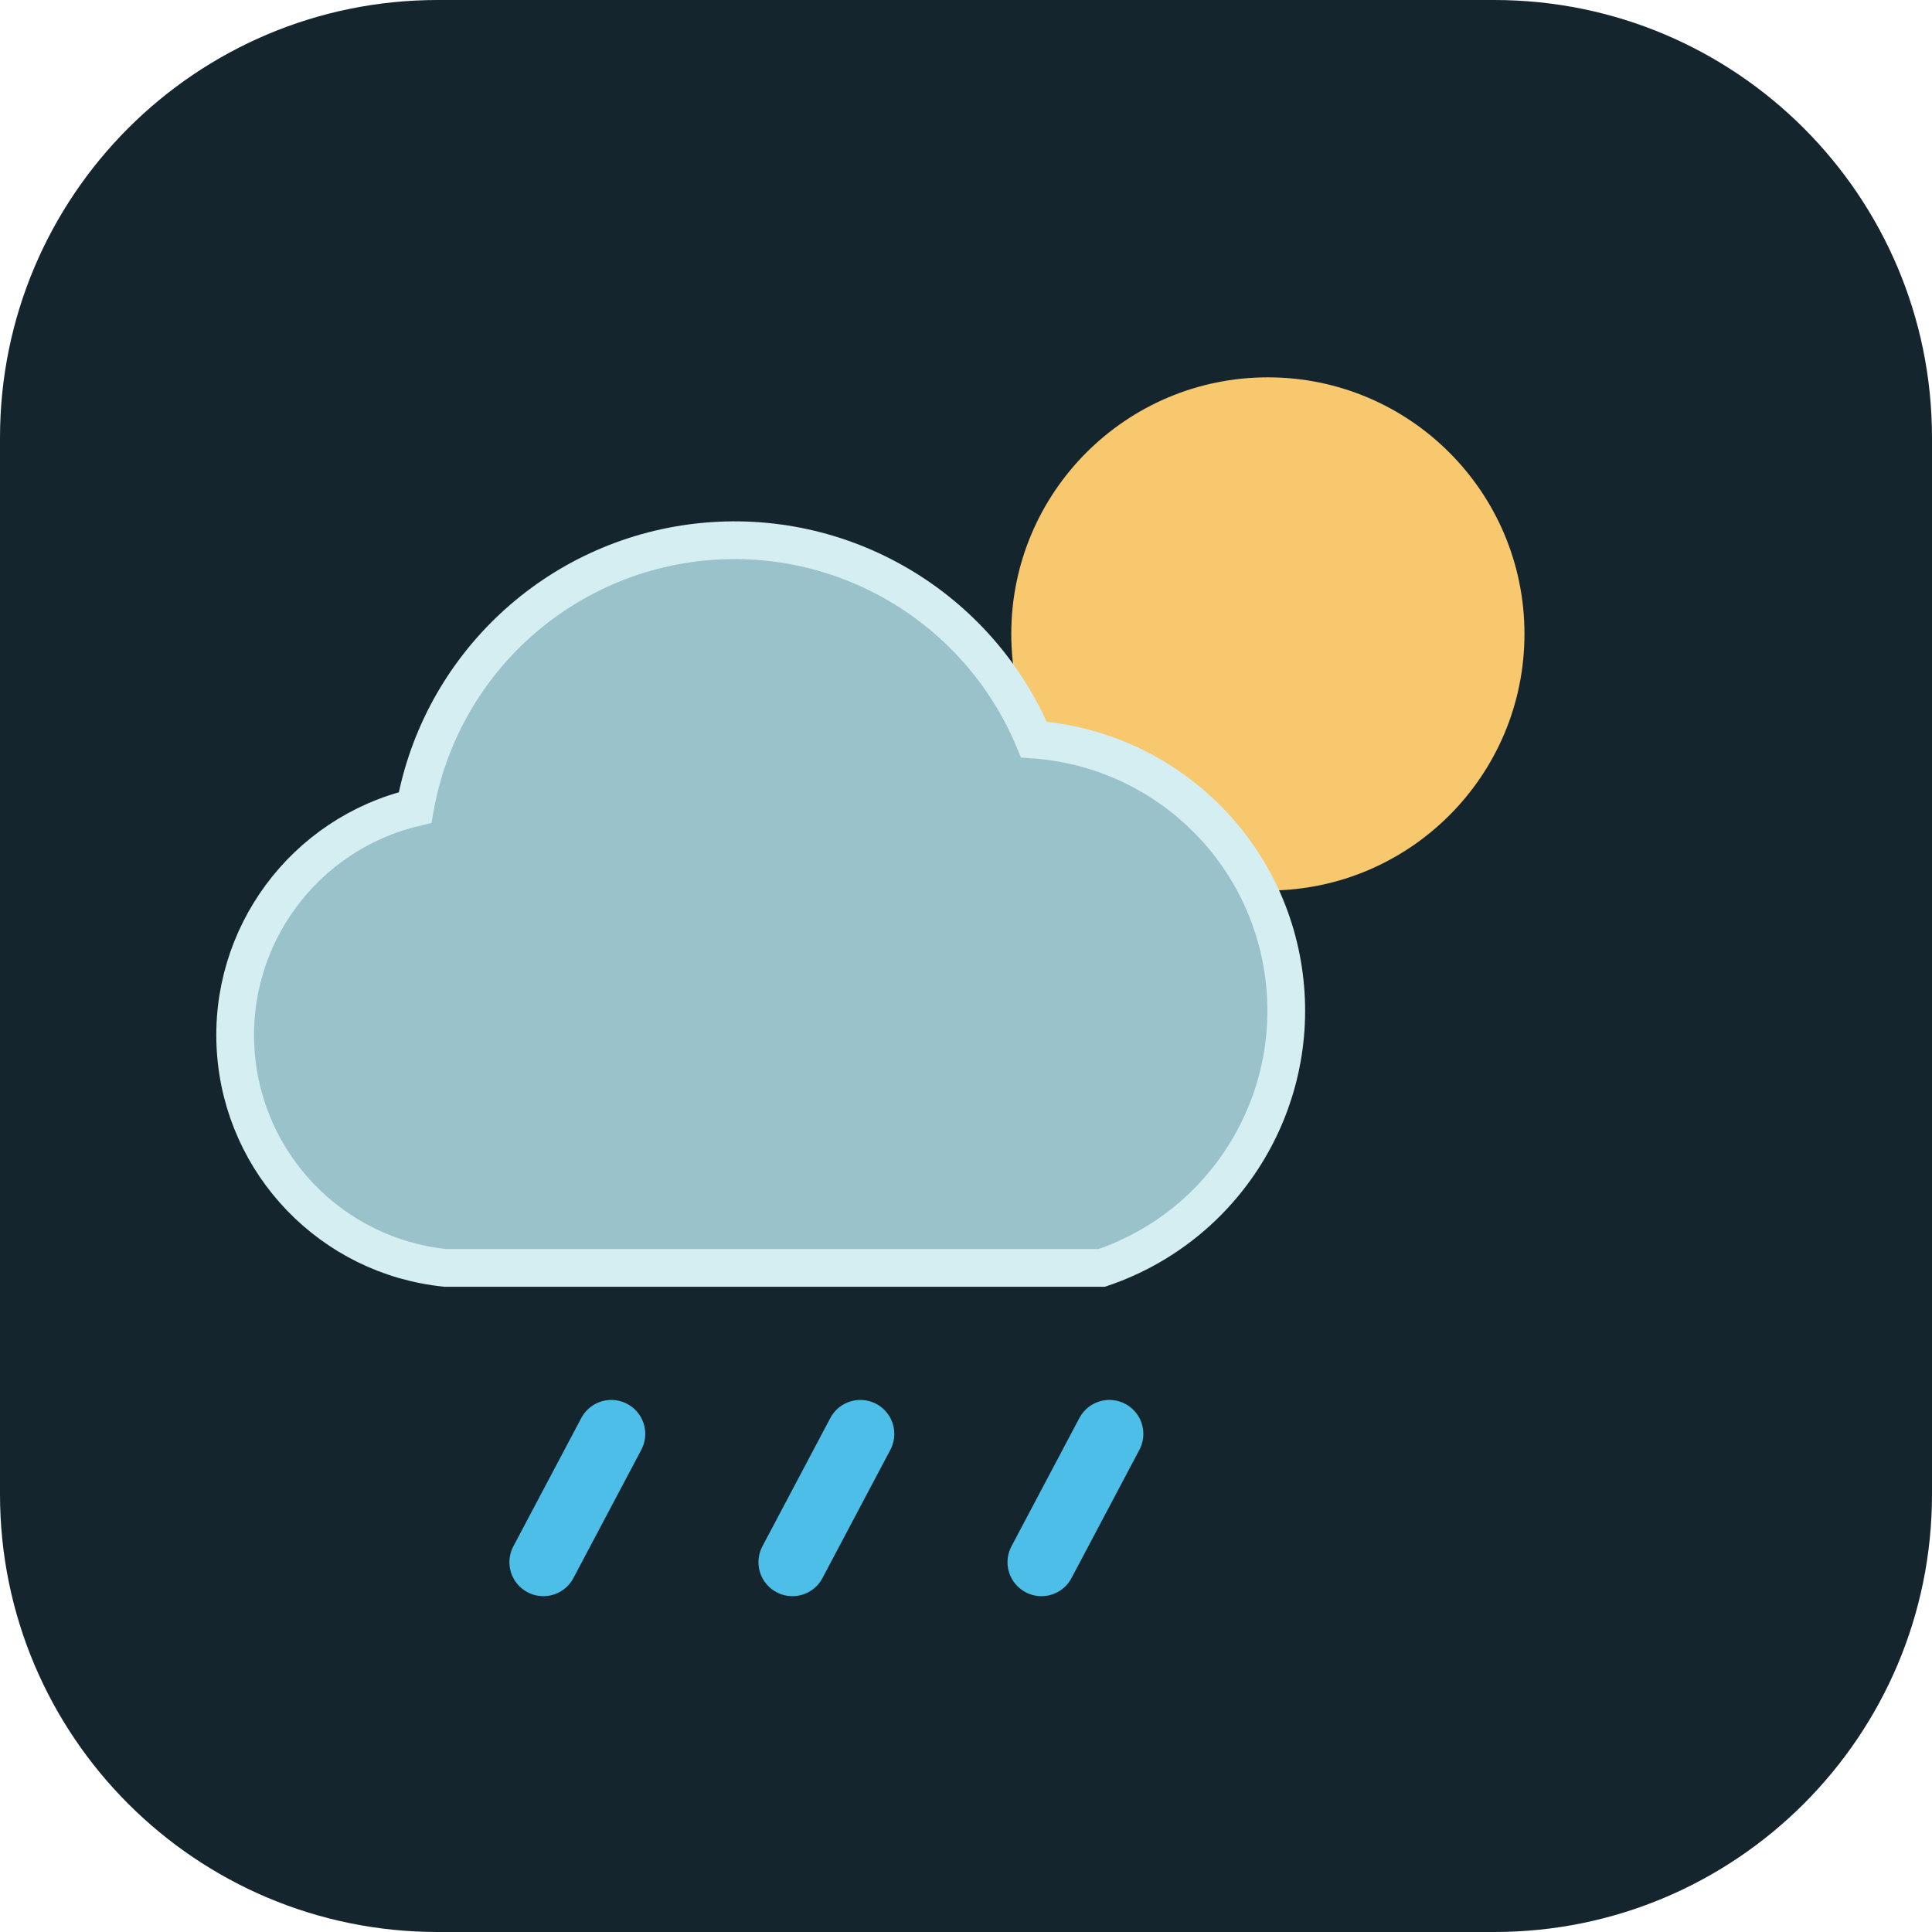
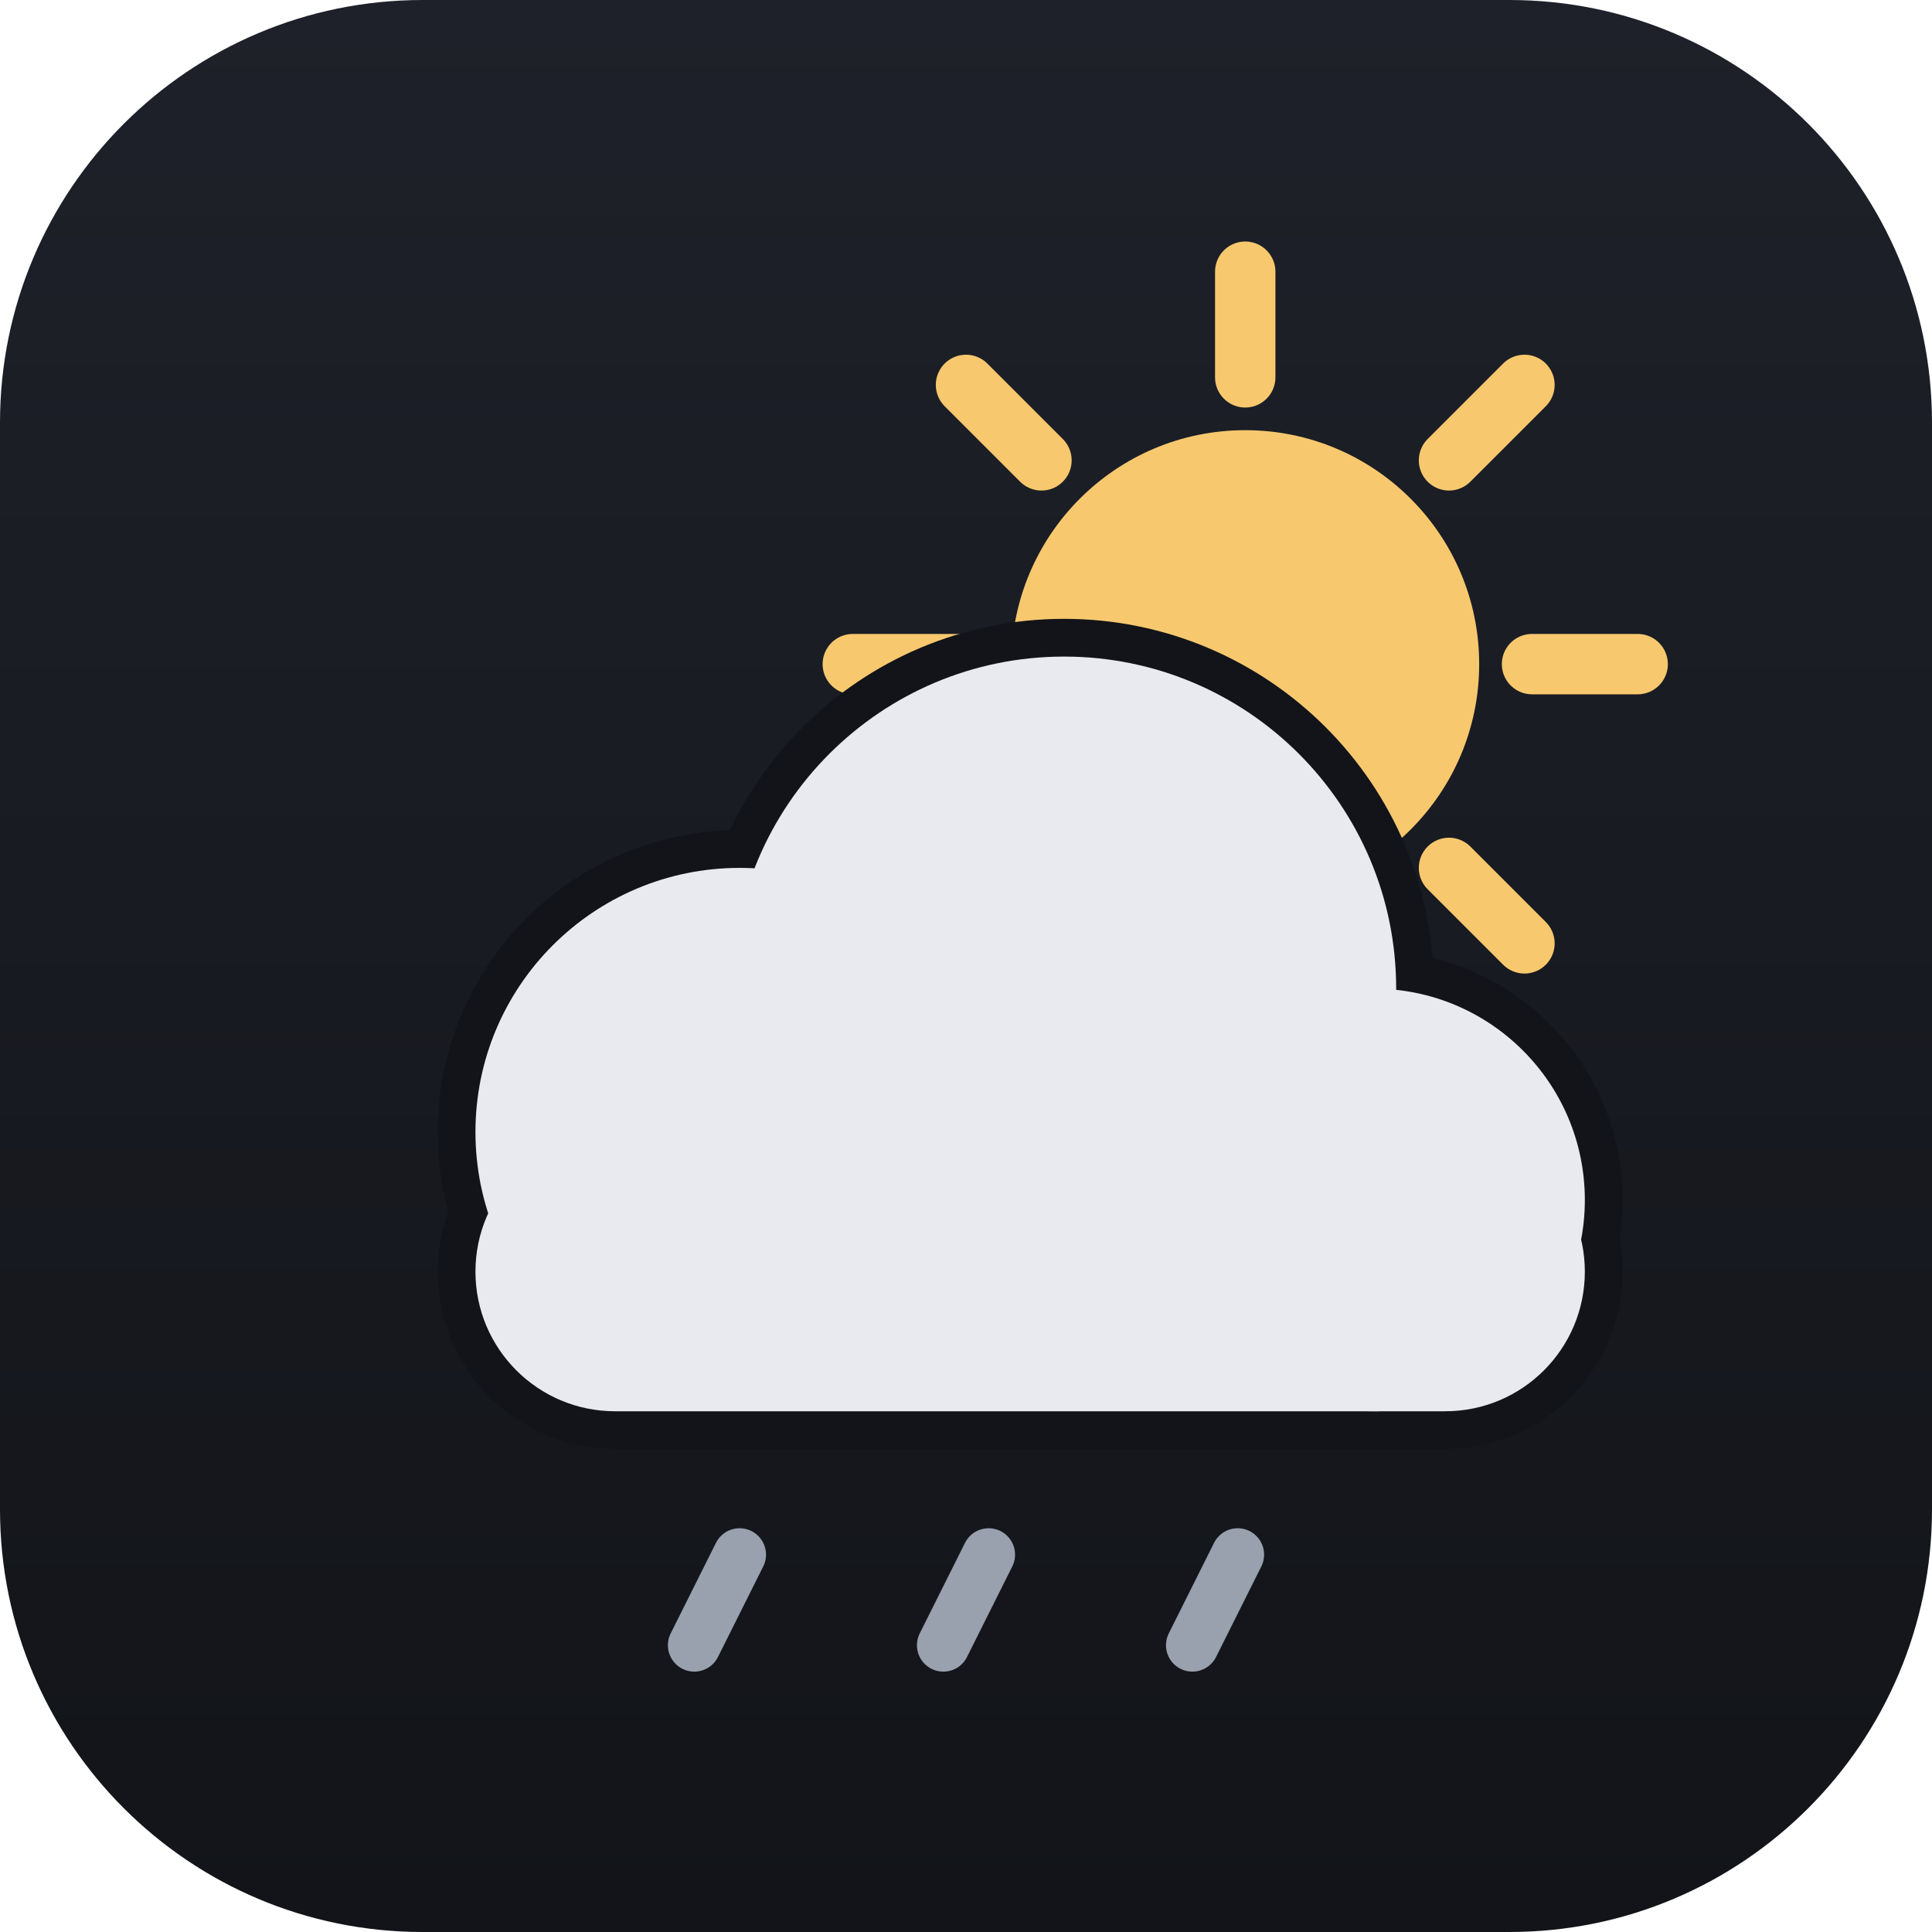
- <svg xmlns="http://www.w3.org/2000/svg" width="256" height="256" viewBox="0 0 256 256">
-   <rect width="256" height="256" rx="58" fill="#15252e" />
-   <circle cx="168" cy="84" r="34" fill="#f7c86e" />
-   <path d="M59 168a31 31 0 0 1-4-61 43 43 0 0 1 82-9 36 36 0 0 1 9 70Z" fill="#9ac2cb" stroke="#d4eef1" stroke-width="5" />
-   <path d="m81 190-9 17m42-17-9 17m42-17-9 17" stroke="#4cbee7" stroke-width="9" stroke-linecap="round" />
+ <svg xmlns="http://www.w3.org/2000/svg" width="512" height="512" viewBox="0 0 512 512">
+   <defs>
+     <linearGradient id="bg" x1="0" y1="0" x2="0" y2="1">
+       <stop offset="0" stop-color="#1e2129" />
+       <stop offset="1" stop-color="#121419" />
+     </linearGradient>
+   </defs>
+   <rect width="512" height="512" rx="112" fill="url(#bg)" />
+   <path d="M330 72 v28 M330 252 v28 M226 176 h28 M406 176 h28 M256 102 l20 20 M384 230 l20 20 M404 102 l-20 20" stroke="#f7c86e" stroke-width="16" stroke-linecap="round" />
+   <circle cx="330" cy="176" r="62" fill="#f7c86e" />
+   <g fill="#121419" stroke="#121419" stroke-width="20">
+     <circle cx="196" cy="300" r="70" />
+     <circle cx="282" cy="262" r="88" />
+     <circle cx="364" cy="318" r="56" />
+     <rect x="126" y="300" width="294" height="74" rx="37" />
+   </g>
+   <g fill="#e8eaef">
+     <circle cx="196" cy="300" r="70" />
+     <circle cx="282" cy="262" r="88" />
+     <circle cx="364" cy="318" r="56" />
+     <rect x="126" y="300" width="294" height="74" rx="37" />
+   </g>
+   <path d="M196 412 l-12 24 M262 412 l-12 24 M328 412 l-12 24" stroke="#9aa1ae" stroke-width="14" stroke-linecap="round" />
</svg>
